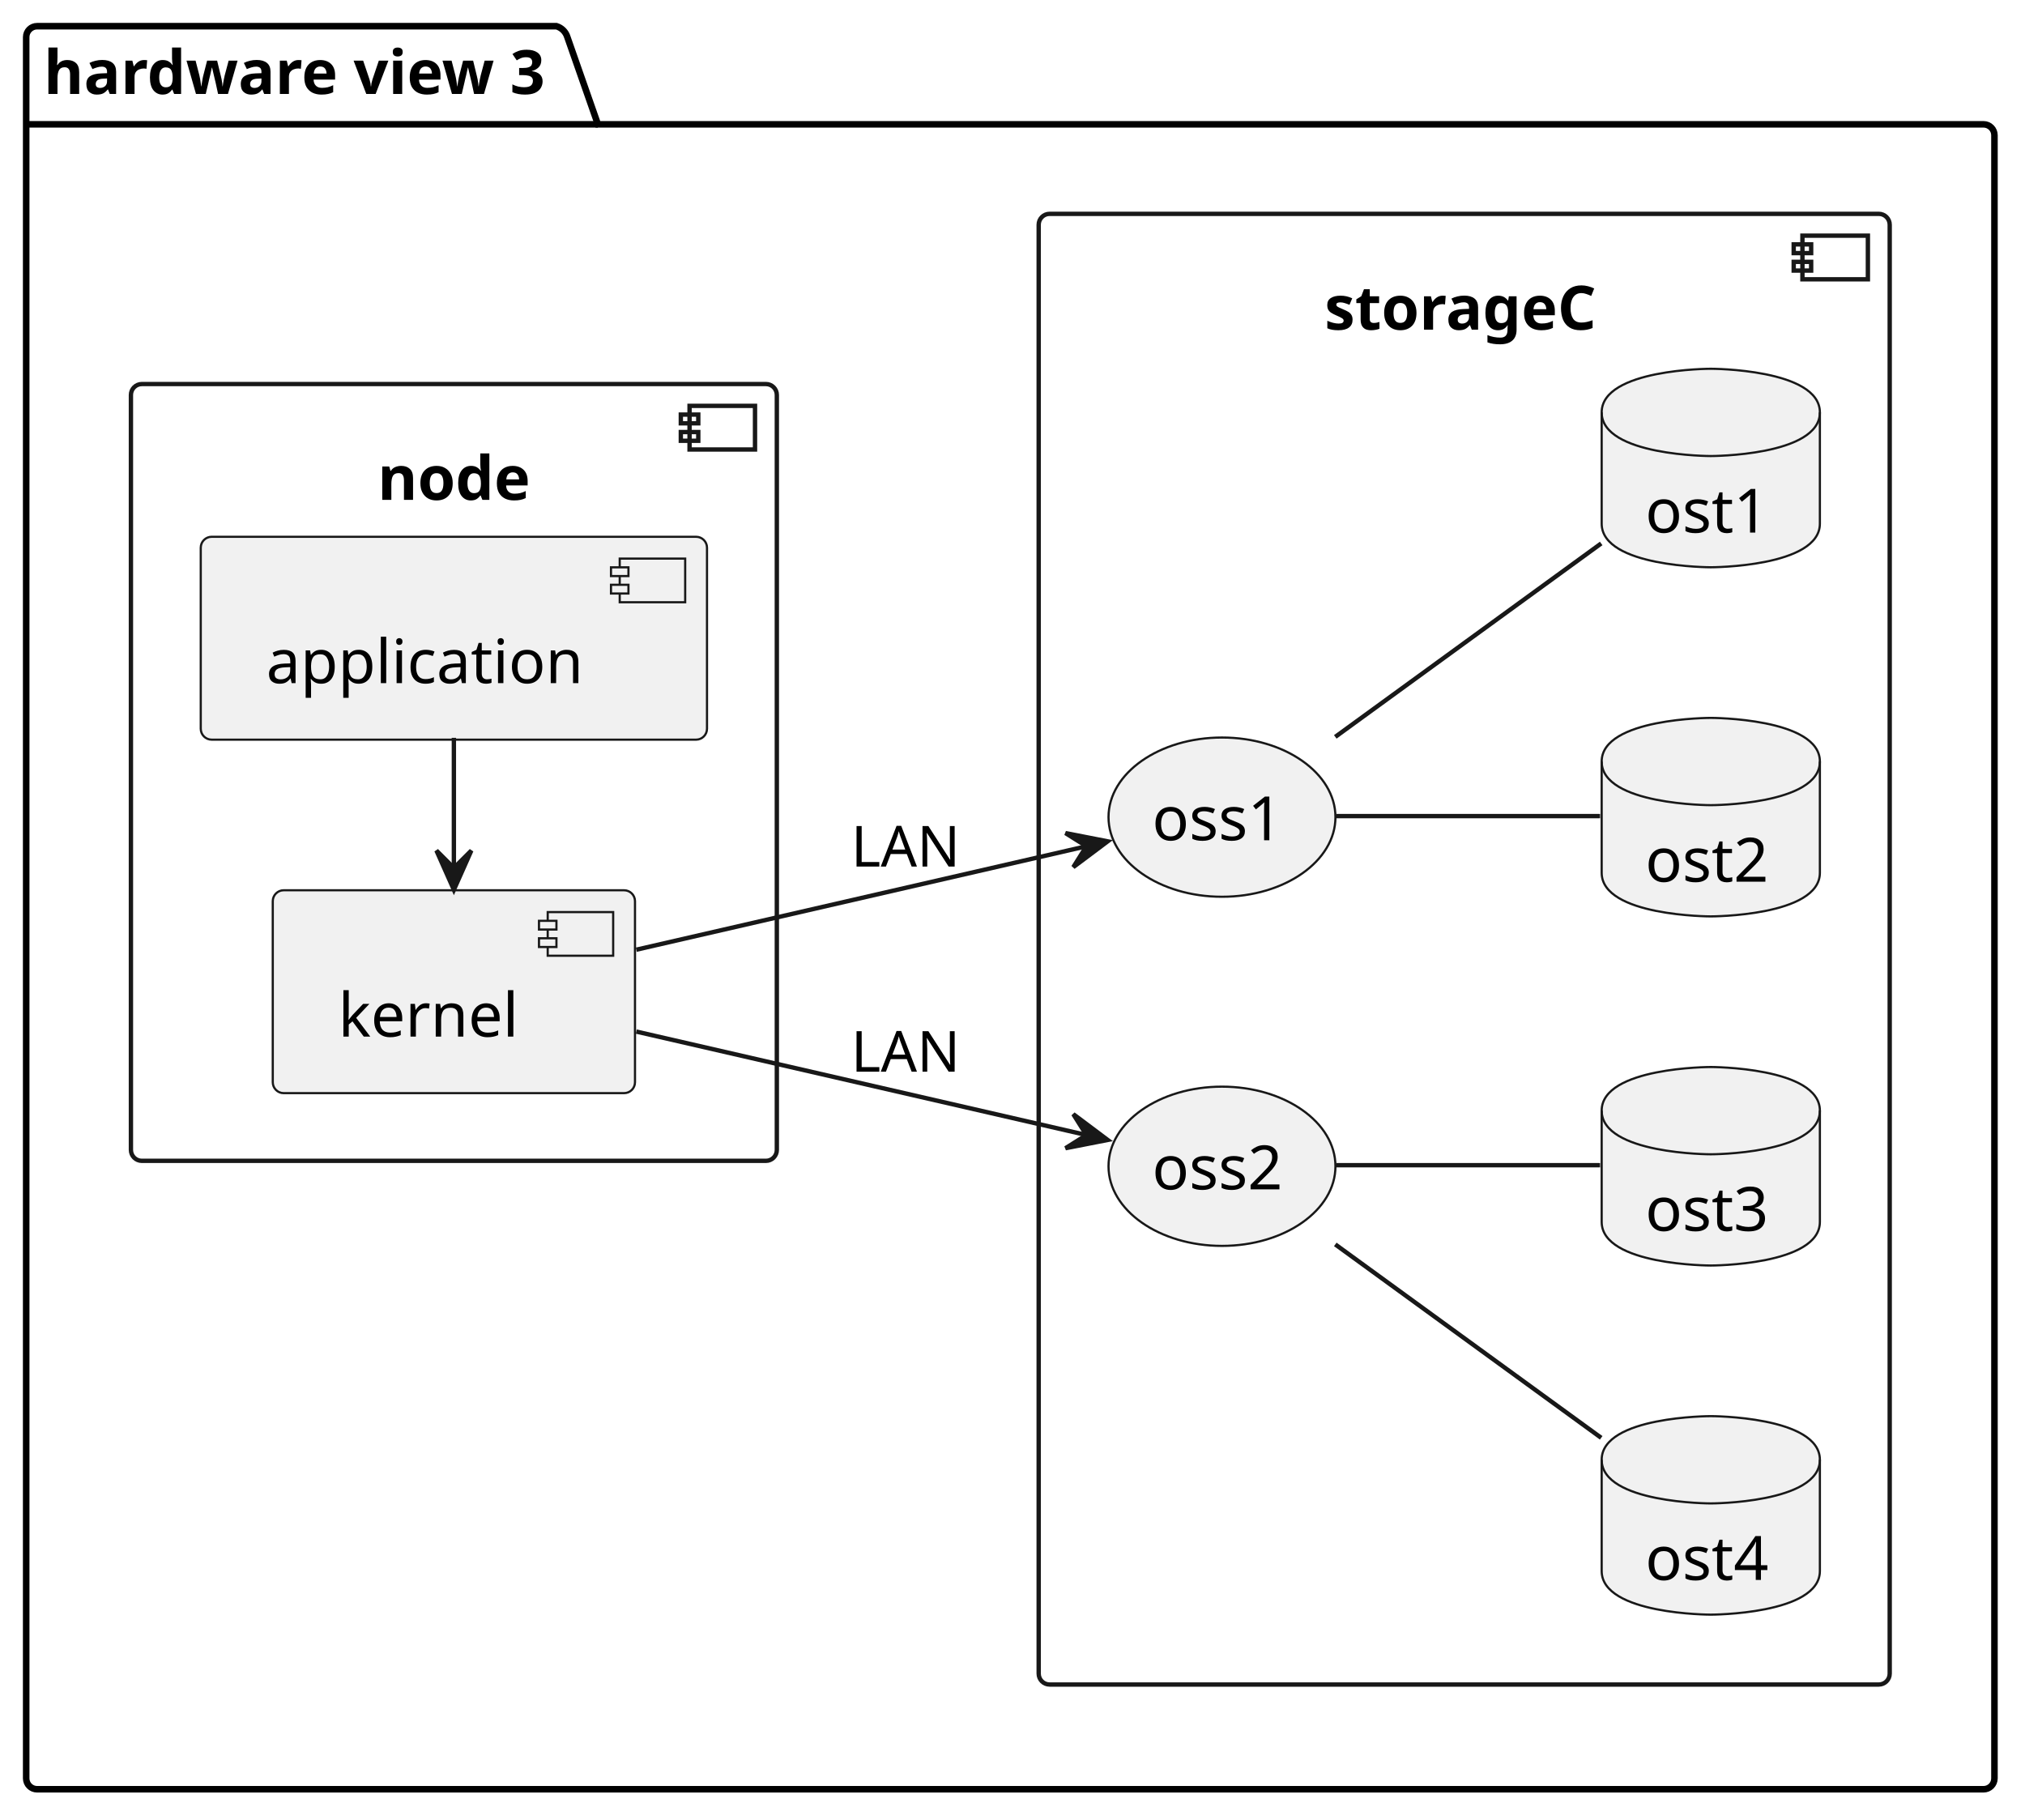
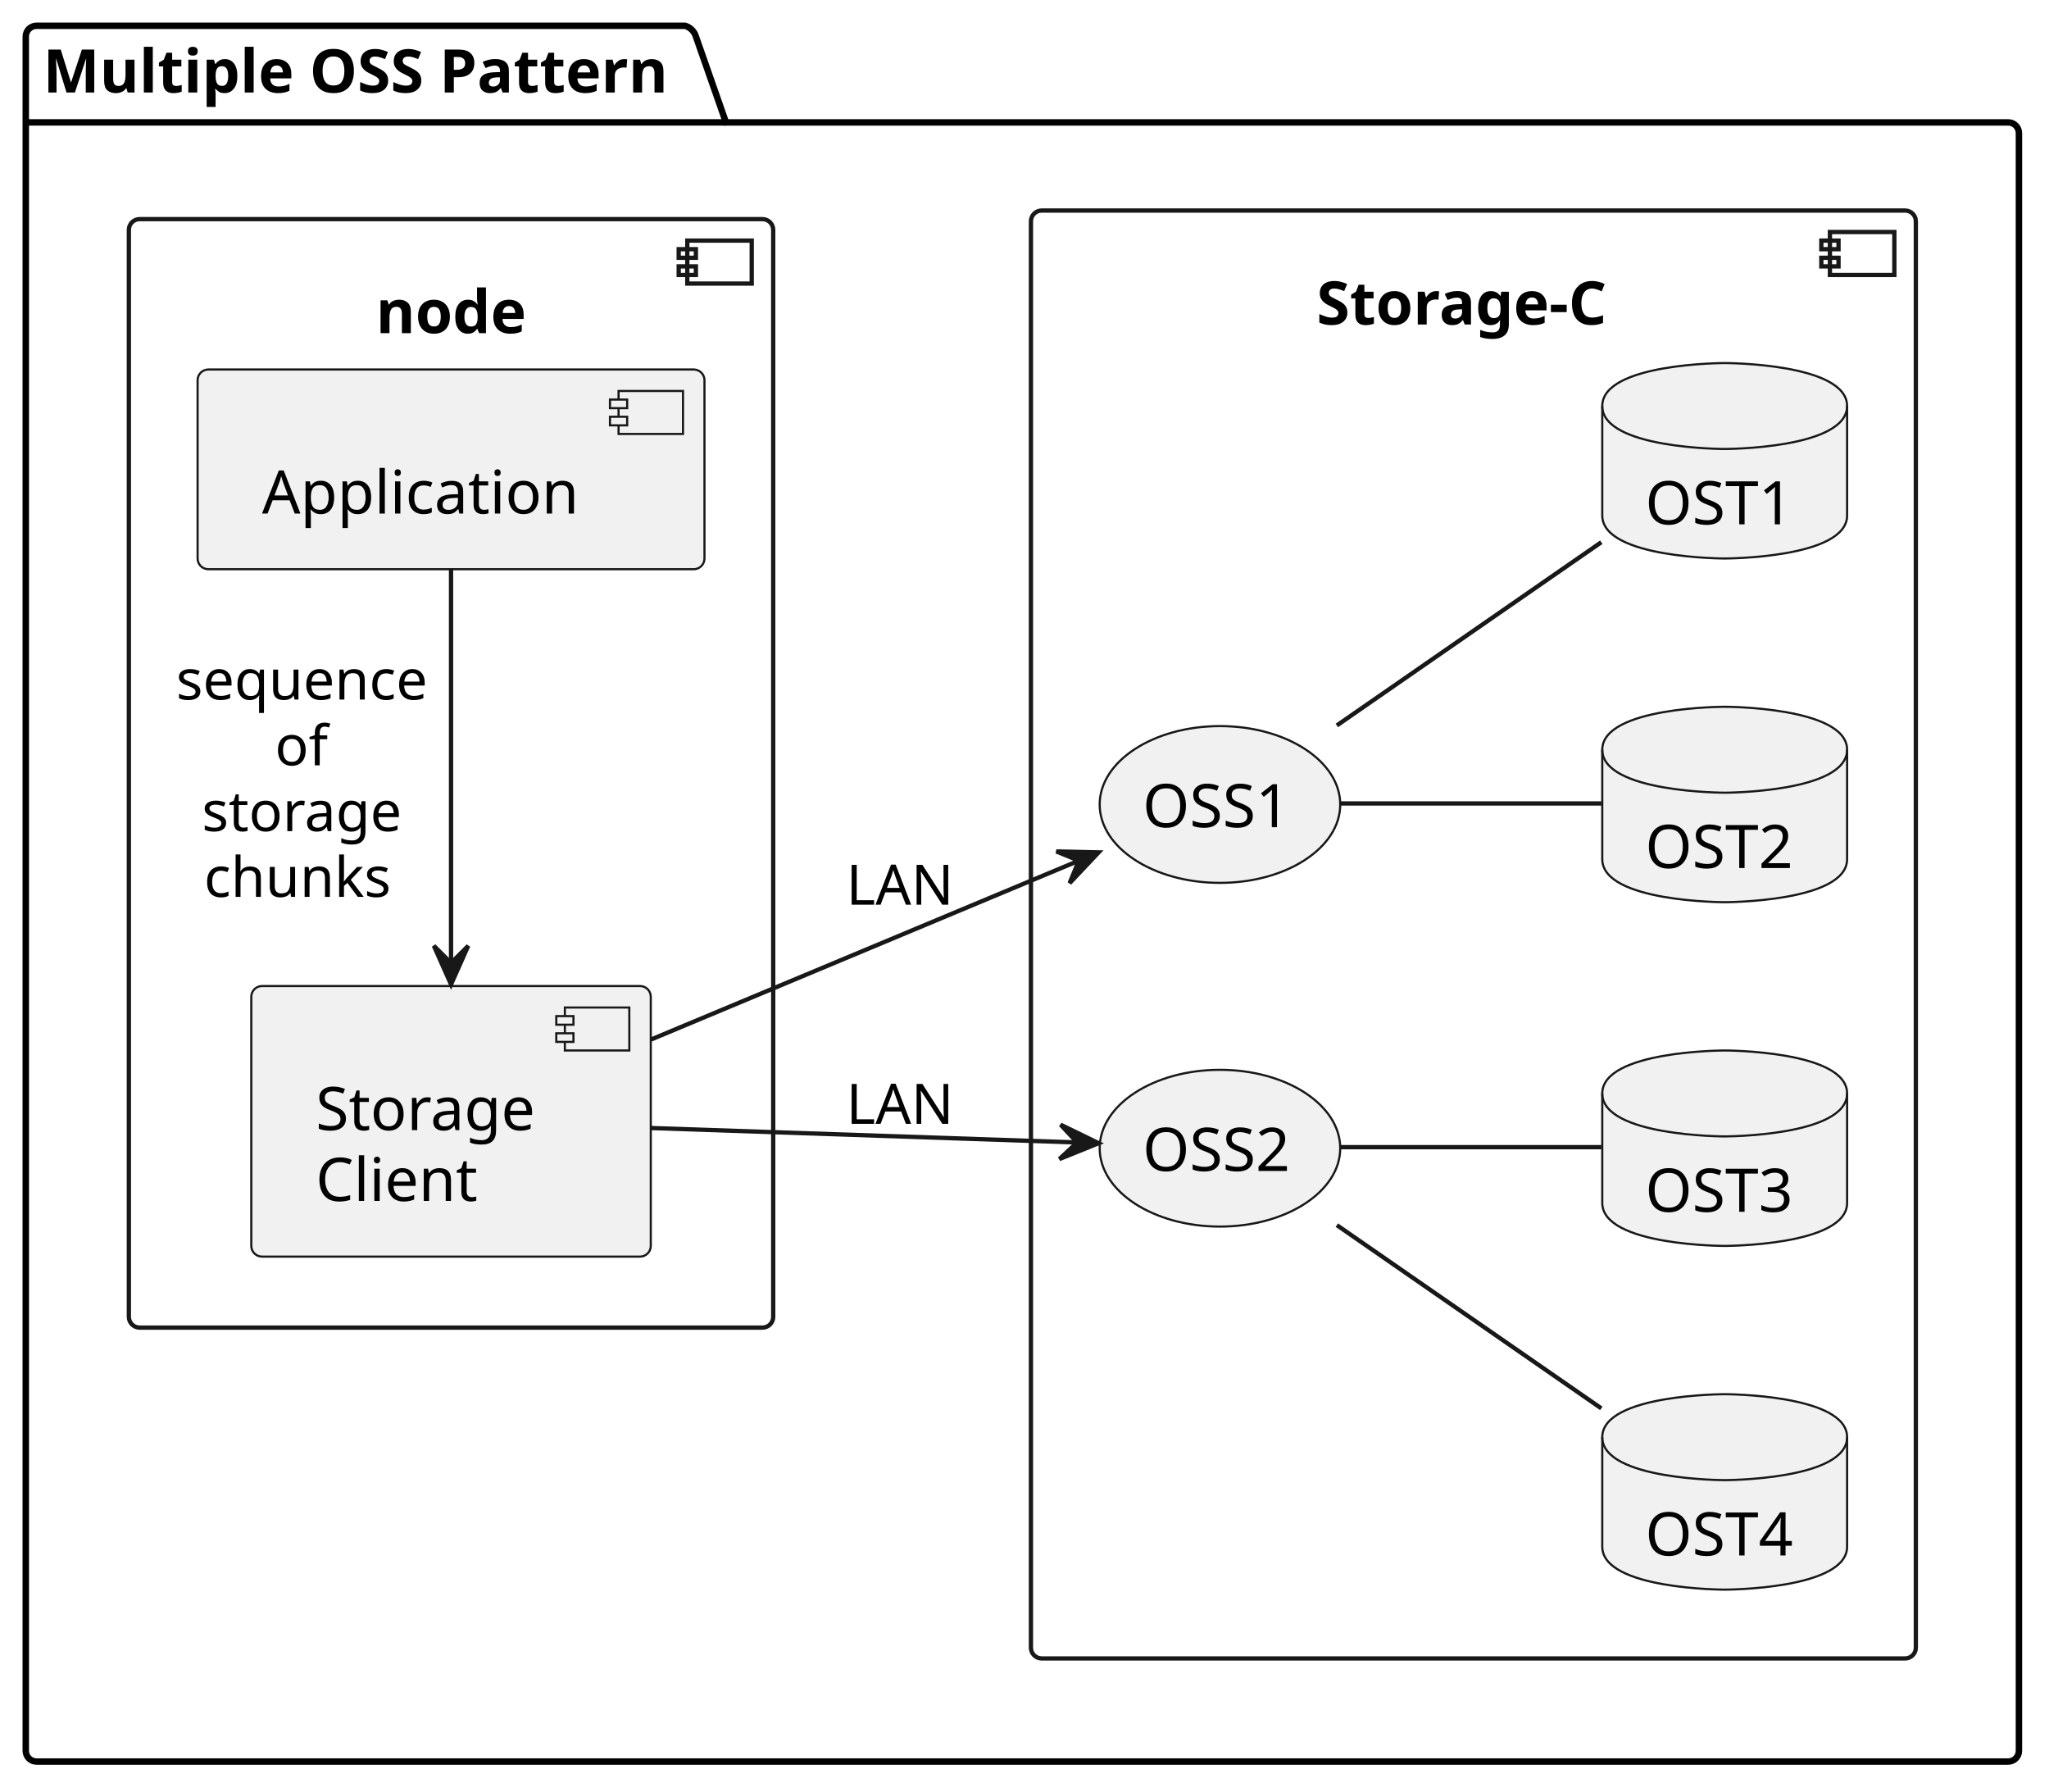
- <svg xmlns="http://www.w3.org/2000/svg" contentStyleType="text/css" height="417px" preserveAspectRatio="none" style="width:464px;height:417px;background:#FFFFFF;" version="1.1" viewBox="0 0 464 417" width="464px" zoomAndPan="magnify">
+ <svg xmlns="http://www.w3.org/2000/svg" contentStyleType="text/css" height="417px" preserveAspectRatio="none" style="width:477px;height:417px;background:#FFFFFF;" version="1.1" viewBox="0 0 477 417" width="477px" zoomAndPan="magnify">
  <defs />
  <g>
-     <g id="cluster_hardware view 3">
-       <path d="M8.5,6 L127.5,6 A3.75,3.75 0 0 1 130,8.5 L137,28.488 L454.5,28.488 A2.5,2.5 0 0 1 457,30.988 L457,407.5 A2.5,2.5 0 0 1 454.5,410 L8.5,410 A2.5,2.5 0 0 1 6,407.5 L6,8.5 A2.5,2.5 0 0 1 8.5,6 " fill="none" style="stroke:#000000;stroke-width:1.5;" />
-       <line style="stroke:#000000;stroke-width:1.5;" x1="6" x2="137" y1="28.488" y2="28.488" />
-       <text fill="#000000" font-family="sans-serif" font-size="14" font-weight="bold" lengthAdjust="spacing" textLength="118" x="10" y="21.535">hardware view 3</text>
+     <g id="cluster_Multiple OSS Pattern">
+       <path d="M8.5,6 L159.5,6 A3.75,3.75 0 0 1 162,8.5 L169,28.488 L467.5,28.488 A2.5,2.5 0 0 1 470,30.988 L470,407.5 A2.5,2.5 0 0 1 467.5,410 L8.5,410 A2.5,2.5 0 0 1 6,407.5 L6,8.5 A2.5,2.5 0 0 1 8.5,6 " fill="none" style="stroke:#000000;stroke-width:1.5;" />
+       <line style="stroke:#000000;stroke-width:1.5;" x1="6" x2="169" y1="28.488" y2="28.488" />
+       <text fill="#000000" font-family="sans-serif" font-size="14" font-weight="bold" lengthAdjust="spacing" textLength="150" x="10" y="21.535">Multiple OSS Pattern</text>
    </g>
-     <g id="cluster_storageC">
-       <rect fill="none" height="337" rx="2.5" ry="2.5" style="stroke:#181818;stroke-width:1.0;" width="195" x="238" y="49" />
-       <rect fill="none" height="10" style="stroke:#181818;stroke-width:1.0;" width="15" x="413" y="54" />
-       <rect fill="none" height="2" style="stroke:#181818;stroke-width:1.0;" width="4" x="411" y="56" />
-       <rect fill="none" height="2" style="stroke:#181818;stroke-width:1.0;" width="4" x="411" y="60" />
-       <text fill="#000000" font-family="sans-serif" font-size="14" font-weight="bold" lengthAdjust="spacing" textLength="64" x="303.5" y="75.535">storageC</text>
+     <g id="cluster_Storage-C">
+       <rect fill="none" height="337" rx="2.5" ry="2.5" style="stroke:#181818;stroke-width:1.0;" width="206" x="240" y="49" />
+       <rect fill="none" height="10" style="stroke:#181818;stroke-width:1.0;" width="15" x="426" y="54" />
+       <rect fill="none" height="2" style="stroke:#181818;stroke-width:1.0;" width="4" x="424" y="56" />
+       <rect fill="none" height="2" style="stroke:#181818;stroke-width:1.0;" width="4" x="424" y="60" />
+       <text fill="#000000" font-family="sans-serif" font-size="14" font-weight="bold" lengthAdjust="spacing" textLength="73" x="306.5" y="75.535">Storage-C</text>
    </g>
    <g id="cluster_node">
-       <rect fill="none" height="178" rx="2.5" ry="2.5" style="stroke:#181818;stroke-width:1.0;" width="148" x="30" y="88" />
-       <rect fill="none" height="10" style="stroke:#181818;stroke-width:1.0;" width="15" x="158" y="93" />
-       <rect fill="none" height="2" style="stroke:#181818;stroke-width:1.0;" width="4" x="156" y="95" />
-       <rect fill="none" height="2" style="stroke:#181818;stroke-width:1.0;" width="4" x="156" y="99" />
-       <text fill="#000000" font-family="sans-serif" font-size="14" font-weight="bold" lengthAdjust="spacing" textLength="35" x="86.5" y="114.535">node</text>
+       <rect fill="none" height="258" rx="2.5" ry="2.5" style="stroke:#181818;stroke-width:1.0;" width="150" x="30" y="51" />
+       <rect fill="none" height="10" style="stroke:#181818;stroke-width:1.0;" width="15" x="160" y="56" />
+       <rect fill="none" height="2" style="stroke:#181818;stroke-width:1.0;" width="4" x="158" y="58" />
+       <rect fill="none" height="2" style="stroke:#181818;stroke-width:1.0;" width="4" x="158" y="62" />
+       <text fill="#000000" font-family="sans-serif" font-size="14" font-weight="bold" lengthAdjust="spacing" textLength="35" x="87.5" y="77.535">node</text>
    </g>
-     <g id="elem_ost4">
-       <path d="M367,334.5 C367,324.5 392,324.5 392,324.5 C392,324.5 417,324.5 417,334.5 L417,359.988 C417,369.988 392,369.988 392,369.988 C392,369.988 367,369.988 367,359.988 L367,334.5 " fill="#F1F1F1" style="stroke:#181818;stroke-width:0.5;" />
-       <path d="M367,334.5 C367,344.5 392,344.5 392,344.5 C392,344.5 417,344.5 417,334.5 " fill="none" style="stroke:#181818;stroke-width:0.5;" />
-       <text fill="#000000" font-family="sans-serif" font-size="14" lengthAdjust="spacing" textLength="30" x="377" y="362.035">ost4</text>
+     <g id="elem_OST4">
+       <path d="M373,334.5 C373,324.5 401.5,324.5 401.5,324.5 C401.5,324.5 430,324.5 430,334.5 L430,359.988 C430,369.988 401.5,369.988 401.5,369.988 C401.5,369.988 373,369.988 373,359.988 L373,334.5 " fill="#F1F1F1" style="stroke:#181818;stroke-width:0.5;" />
+       <path d="M373,334.5 C373,344.5 401.5,344.5 401.5,344.5 C401.5,344.5 430,344.5 430,334.5 " fill="none" style="stroke:#181818;stroke-width:0.5;" />
+       <text fill="#000000" font-family="sans-serif" font-size="14" lengthAdjust="spacing" textLength="37" x="383" y="362.035">OST4</text>
    </g>
-     <g id="elem_ost3">
-       <path d="M367,254.5 C367,244.5 392,244.5 392,244.5 C392,244.5 417,244.5 417,254.5 L417,279.988 C417,289.988 392,289.988 392,289.988 C392,289.988 367,289.988 367,279.988 L367,254.5 " fill="#F1F1F1" style="stroke:#181818;stroke-width:0.5;" />
-       <path d="M367,254.5 C367,264.5 392,264.5 392,264.5 C392,264.5 417,264.5 417,254.5 " fill="none" style="stroke:#181818;stroke-width:0.5;" />
-       <text fill="#000000" font-family="sans-serif" font-size="14" lengthAdjust="spacing" textLength="30" x="377" y="282.035">ost3</text>
+     <g id="elem_OST3">
+       <path d="M373,254.5 C373,244.5 401.5,244.5 401.5,244.5 C401.5,244.5 430,244.5 430,254.5 L430,279.988 C430,289.988 401.5,289.988 401.5,289.988 C401.5,289.988 373,289.988 373,279.988 L373,254.5 " fill="#F1F1F1" style="stroke:#181818;stroke-width:0.5;" />
+       <path d="M373,254.5 C373,264.5 401.5,264.5 401.5,264.5 C401.5,264.5 430,264.5 430,254.5 " fill="none" style="stroke:#181818;stroke-width:0.5;" />
+       <text fill="#000000" font-family="sans-serif" font-size="14" lengthAdjust="spacing" textLength="37" x="383" y="282.035">OST3</text>
    </g>
-     <g id="elem_ost2">
-       <path d="M367,174.5 C367,164.5 392,164.5 392,164.5 C392,164.5 417,164.5 417,174.5 L417,199.988 C417,209.988 392,209.988 392,209.988 C392,209.988 367,209.988 367,199.988 L367,174.5 " fill="#F1F1F1" style="stroke:#181818;stroke-width:0.5;" />
-       <path d="M367,174.5 C367,184.5 392,184.5 392,184.5 C392,184.5 417,184.5 417,174.5 " fill="none" style="stroke:#181818;stroke-width:0.5;" />
-       <text fill="#000000" font-family="sans-serif" font-size="14" lengthAdjust="spacing" textLength="30" x="377" y="202.035">ost2</text>
+     <g id="elem_OST2">
+       <path d="M373,174.5 C373,164.5 401.5,164.5 401.5,164.5 C401.5,164.5 430,164.5 430,174.5 L430,199.988 C430,209.988 401.5,209.988 401.5,209.988 C401.5,209.988 373,209.988 373,199.988 L373,174.5 " fill="#F1F1F1" style="stroke:#181818;stroke-width:0.5;" />
+       <path d="M373,174.5 C373,184.5 401.5,184.5 401.5,184.5 C401.5,184.5 430,184.5 430,174.5 " fill="none" style="stroke:#181818;stroke-width:0.5;" />
+       <text fill="#000000" font-family="sans-serif" font-size="14" lengthAdjust="spacing" textLength="37" x="383" y="202.035">OST2</text>
    </g>
-     <g id="elem_ost1">
-       <path d="M367,94.5 C367,84.5 392,84.5 392,84.5 C392,84.5 417,84.5 417,94.5 L417,119.988 C417,129.988 392,129.988 392,129.988 C392,129.988 367,129.988 367,119.988 L367,94.5 " fill="#F1F1F1" style="stroke:#181818;stroke-width:0.5;" />
-       <path d="M367,94.5 C367,104.5 392,104.5 392,104.5 C392,104.5 417,104.5 417,94.5 " fill="none" style="stroke:#181818;stroke-width:0.5;" />
-       <text fill="#000000" font-family="sans-serif" font-size="14" lengthAdjust="spacing" textLength="30" x="377" y="122.035">ost1</text>
+     <g id="elem_OST1">
+       <path d="M373,94.5 C373,84.5 401.5,84.5 401.5,84.5 C401.5,84.5 430,84.5 430,94.5 L430,119.988 C430,129.988 401.5,129.988 401.5,129.988 C401.5,129.988 373,129.988 373,119.988 L373,94.5 " fill="#F1F1F1" style="stroke:#181818;stroke-width:0.5;" />
+       <path d="M373,94.5 C373,104.5 401.5,104.5 401.5,104.5 C401.5,104.5 430,104.5 430,94.5 " fill="none" style="stroke:#181818;stroke-width:0.5;" />
+       <text fill="#000000" font-family="sans-serif" font-size="14" lengthAdjust="spacing" textLength="37" x="383" y="122.035">OST1</text>
    </g>
-     <g id="elem_oss2">
-       <rect fill="#F1F1F1" height="36.488" rx="35" ry="35" style="stroke:#181818;stroke-width:0.5;" width="52" x="254" y="249" />
-       <text fill="#000000" font-family="sans-serif" font-size="14" lengthAdjust="spacing" textLength="32" x="264" y="272.535">oss2</text>
+     <g id="elem_OSS2">
+       <rect fill="#F1F1F1" height="36.488" rx="35" ry="35" style="stroke:#181818;stroke-width:0.5;" width="56" x="256" y="249" />
+       <text fill="#000000" font-family="sans-serif" font-size="14" lengthAdjust="spacing" textLength="36" x="266" y="272.535">OSS2</text>
    </g>
-     <g id="elem_oss1">
-       <rect fill="#F1F1F1" height="36.488" rx="35" ry="35" style="stroke:#181818;stroke-width:0.5;" width="52" x="254" y="169" />
-       <text fill="#000000" font-family="sans-serif" font-size="14" lengthAdjust="spacing" textLength="32" x="264" y="192.535">oss1</text>
+     <g id="elem_OSS1">
+       <rect fill="#F1F1F1" height="36.488" rx="35" ry="35" style="stroke:#181818;stroke-width:0.5;" width="56" x="256" y="169" />
+       <text fill="#000000" font-family="sans-serif" font-size="14" lengthAdjust="spacing" textLength="36" x="266" y="192.535">OSS1</text>
    </g>
-     <g id="elem_application">
-       <rect fill="#F1F1F1" height="46.488" rx="2.5" ry="2.5" style="stroke:#181818;stroke-width:0.5;" width="116" x="46" y="123" />
-       <rect fill="#F1F1F1" height="10" style="stroke:#181818;stroke-width:0.5;" width="15" x="142" y="128" />
-       <rect fill="#F1F1F1" height="2" style="stroke:#181818;stroke-width:0.5;" width="4" x="140" y="130" />
-       <rect fill="#F1F1F1" height="2" style="stroke:#181818;stroke-width:0.5;" width="4" x="140" y="134" />
-       <text fill="#000000" font-family="sans-serif" font-size="14" lengthAdjust="spacing" textLength="76" x="61" y="156.535">application</text>
+     <g id="elem_Application">
+       <rect fill="#F1F1F1" height="46.488" rx="2.5" ry="2.5" style="stroke:#181818;stroke-width:0.5;" width="118" x="46" y="86" />
+       <rect fill="#F1F1F1" height="10" style="stroke:#181818;stroke-width:0.5;" width="15" x="144" y="91" />
+       <rect fill="#F1F1F1" height="2" style="stroke:#181818;stroke-width:0.5;" width="4" x="142" y="93" />
+       <rect fill="#F1F1F1" height="2" style="stroke:#181818;stroke-width:0.5;" width="4" x="142" y="97" />
+       <text fill="#000000" font-family="sans-serif" font-size="14" lengthAdjust="spacing" textLength="78" x="61" y="119.535">Application</text>
    </g>
    <g id="elem_kernel">
-       <rect fill="#F1F1F1" height="46.488" rx="2.5" ry="2.5" style="stroke:#181818;stroke-width:0.5;" width="83" x="62.5" y="204" />
-       <rect fill="#F1F1F1" height="10" style="stroke:#181818;stroke-width:0.5;" width="15" x="125.5" y="209" />
-       <rect fill="#F1F1F1" height="2" style="stroke:#181818;stroke-width:0.5;" width="4" x="123.5" y="211" />
-       <rect fill="#F1F1F1" height="2" style="stroke:#181818;stroke-width:0.5;" width="4" x="123.5" y="215" />
-       <text fill="#000000" font-family="sans-serif" font-size="14" lengthAdjust="spacing" textLength="43" x="77.5" y="237.535">kernel</text>
+       <rect fill="#F1F1F1" height="62.977" rx="2.5" ry="2.5" style="stroke:#181818;stroke-width:0.5;" width="93" x="58.5" y="229.5" />
+       <rect fill="#F1F1F1" height="10" style="stroke:#181818;stroke-width:0.5;" width="15" x="131.5" y="234.5" />
+       <rect fill="#F1F1F1" height="2" style="stroke:#181818;stroke-width:0.5;" width="4" x="129.5" y="236.5" />
+       <rect fill="#F1F1F1" height="2" style="stroke:#181818;stroke-width:0.5;" width="4" x="129.5" y="240.5" />
+       <text fill="#000000" font-family="sans-serif" font-size="14" lengthAdjust="spacing" textLength="53" x="73.5" y="263.035">Storage</text>
+       <text fill="#000000" font-family="sans-serif" font-size="14" lengthAdjust="spacing" textLength="40" x="73.5" y="279.523">Client</text>
    </g>
-     <g id="link_oss1_ost1">
-       <path d="M305.96,168.85 C324.22,155.57 348.84,137.66 366.89,124.53 " fill="none" id="oss1-ost1" style="stroke:#181818;stroke-width:1.0;" />
+     <g id="link_OSS1_OST1">
+       <path d="M311.21,168.85 C329.58,156.12 354.09,139.15 372.78,126.2 " fill="none" id="OSS1-OST1" style="stroke:#181818;stroke-width:1.0;" />
    </g>
-     <g id="link_oss1_ost2">
-       <path d="M306.24,187 C324.38,187 348.7,187 366.64,187 " fill="none" id="oss1-ost2" style="stroke:#181818;stroke-width:1.0;" />
+     <g id="link_OSS1_OST2">
+       <path d="M312.08,187 C330.35,187 354.39,187 372.79,187 " fill="none" id="OSS1-OST2" style="stroke:#181818;stroke-width:1.0;" />
    </g>
-     <g id="link_oss2_ost3">
-       <path d="M306.24,267 C324.38,267 348.7,267 366.64,267 " fill="none" id="oss2-ost3" style="stroke:#181818;stroke-width:1.0;" />
+     <g id="link_OSS2_OST3">
+       <path d="M312.08,267 C330.35,267 354.39,267 372.79,267 " fill="none" id="OSS2-OST3" style="stroke:#181818;stroke-width:1.0;" />
    </g>
-     <g id="link_oss2_ost4">
-       <path d="M305.96,285.15 C324.22,298.43 348.84,316.34 366.89,329.47 " fill="none" id="oss2-ost4" style="stroke:#181818;stroke-width:1.0;" />
+     <g id="link_OSS2_OST4">
+       <path d="M311.21,285.15 C329.58,297.88 354.09,314.85 372.78,327.8 " fill="none" id="OSS2-OST4" style="stroke:#181818;stroke-width:1.0;" />
    </g>
-     <g id="link_kernel_application">
-       <path d="M104,198.73 C104,188.84 104,178.96 104,169.07 " fill="none" id="kernel-backto-application" style="stroke:#181818;stroke-width:1.0;" />
-       <polygon fill="#181818" points="104,203.9,108,194.9,104,198.9,100,194.9,104,203.9" style="stroke:#181818;stroke-width:1.0;" />
+     <g id="link_kernel_Application">
+       <path d="M105,223.93 C105,195.38 105,156.78 105,132.39 " fill="none" id="kernel-backto-Application" style="stroke:#181818;stroke-width:1.0;" />
+       <polygon fill="#181818" points="105,229.14,109,220.14,105,224.14,101,220.14,105,229.14" style="stroke:#181818;stroke-width:1.0;" />
+       <text fill="#000000" font-family="sans-serif" font-size="13" lengthAdjust="spacing" textLength="59" x="41" y="162.818">sequence</text>
+       <text fill="#000000" font-family="sans-serif" font-size="13" lengthAdjust="spacing" textLength="13" x="64" y="178.129">of</text>
+       <text fill="#000000" font-family="sans-serif" font-size="13" lengthAdjust="spacing" textLength="47" x="47" y="193.44">storage</text>
+       <text fill="#000000" font-family="sans-serif" font-size="13" lengthAdjust="spacing" textLength="46" x="47.5" y="208.75">chunks</text>
    </g>
-     <g id="link_kernel_oss1">
-       <path d="M145.8,217.62 C177.28,210.38 220.15,200.53 248.66,193.98 " fill="none" id="kernel-to-oss1" style="stroke:#181818;stroke-width:1.0;" />
-       <polygon fill="#181818" points="253.81,192.79,244.145,190.898,248.936,193.905,245.929,198.696,253.81,192.79" style="stroke:#181818;stroke-width:1.0;" />
-       <text fill="#000000" font-family="sans-serif" font-size="13" lengthAdjust="spacing" textLength="26" x="195" y="198.568">LAN</text>
+     <g id="link_kernel_OSS1">
+       <path d="M151.58,241.94 C182.76,228.91 223.32,211.95 251.08,200.35 " fill="none" id="kernel-to-OSS1" style="stroke:#181818;stroke-width:1.0;" />
+       <polygon fill="#181818" points="255.76,198.39,245.914,198.17,251.147,200.318,248.999,205.551,255.76,198.39" style="stroke:#181818;stroke-width:1.0;" />
+       <text fill="#000000" font-family="sans-serif" font-size="13" lengthAdjust="spacing" textLength="26" x="197" y="210.568">LAN</text>
    </g>
-     <g id="link_kernel_oss2">
-       <path d="M145.8,236.38 C177.28,243.62 220.15,253.47 248.66,260.02 " fill="none" id="kernel-to-oss2" style="stroke:#181818;stroke-width:1.0;" />
-       <polygon fill="#181818" points="253.81,261.21,245.929,255.304,248.936,260.095,244.145,263.103,253.81,261.21" style="stroke:#181818;stroke-width:1.0;" />
-       <text fill="#000000" font-family="sans-serif" font-size="13" lengthAdjust="spacing" textLength="26" x="195" y="245.568">LAN</text>
+     <g id="link_kernel_OSS2">
+       <path d="M151.58,262.55 C182.63,263.6 222.98,264.97 250.73,265.91 " fill="none" id="kernel-to-OSS2" style="stroke:#181818;stroke-width:1.0;" />
+       <polygon fill="#181818" points="255.76,266.08,246.902,261.774,250.763,265.909,246.628,269.769,255.76,266.08" style="stroke:#181818;stroke-width:1.0;" />
+       <text fill="#000000" font-family="sans-serif" font-size="13" lengthAdjust="spacing" textLength="26" x="197" y="261.568">LAN</text>
    </g>
  </g>
</svg>
